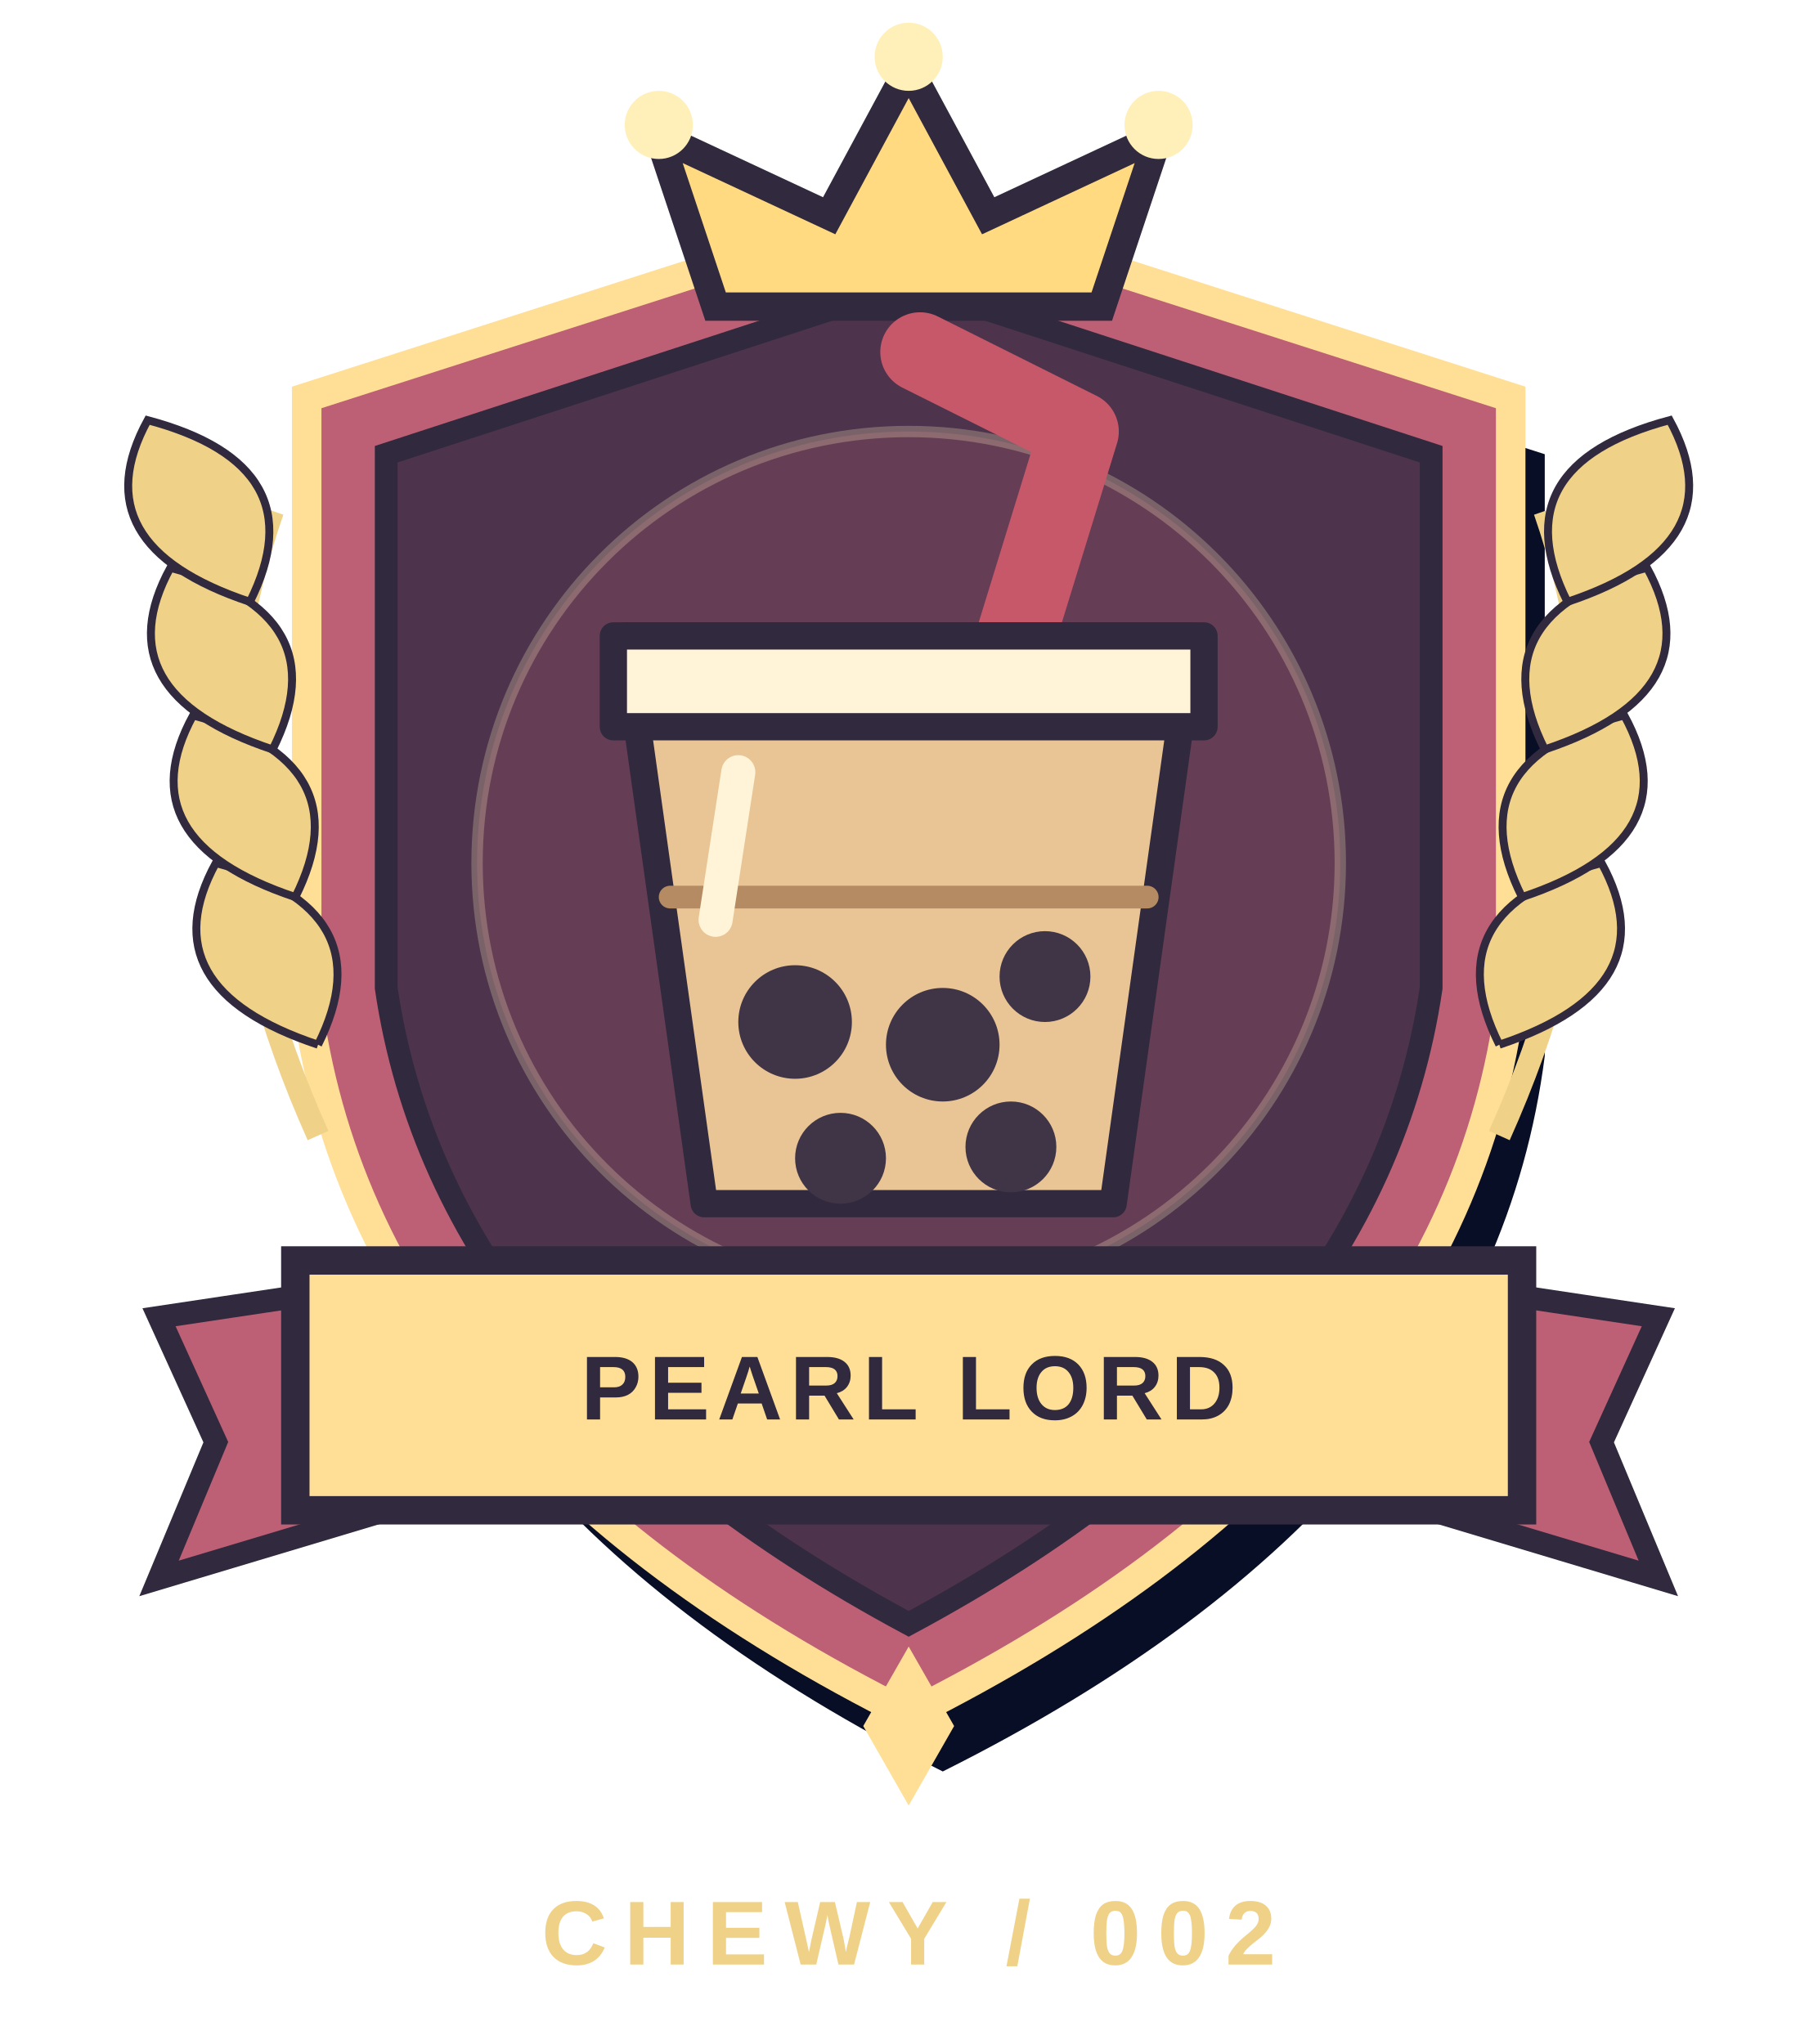
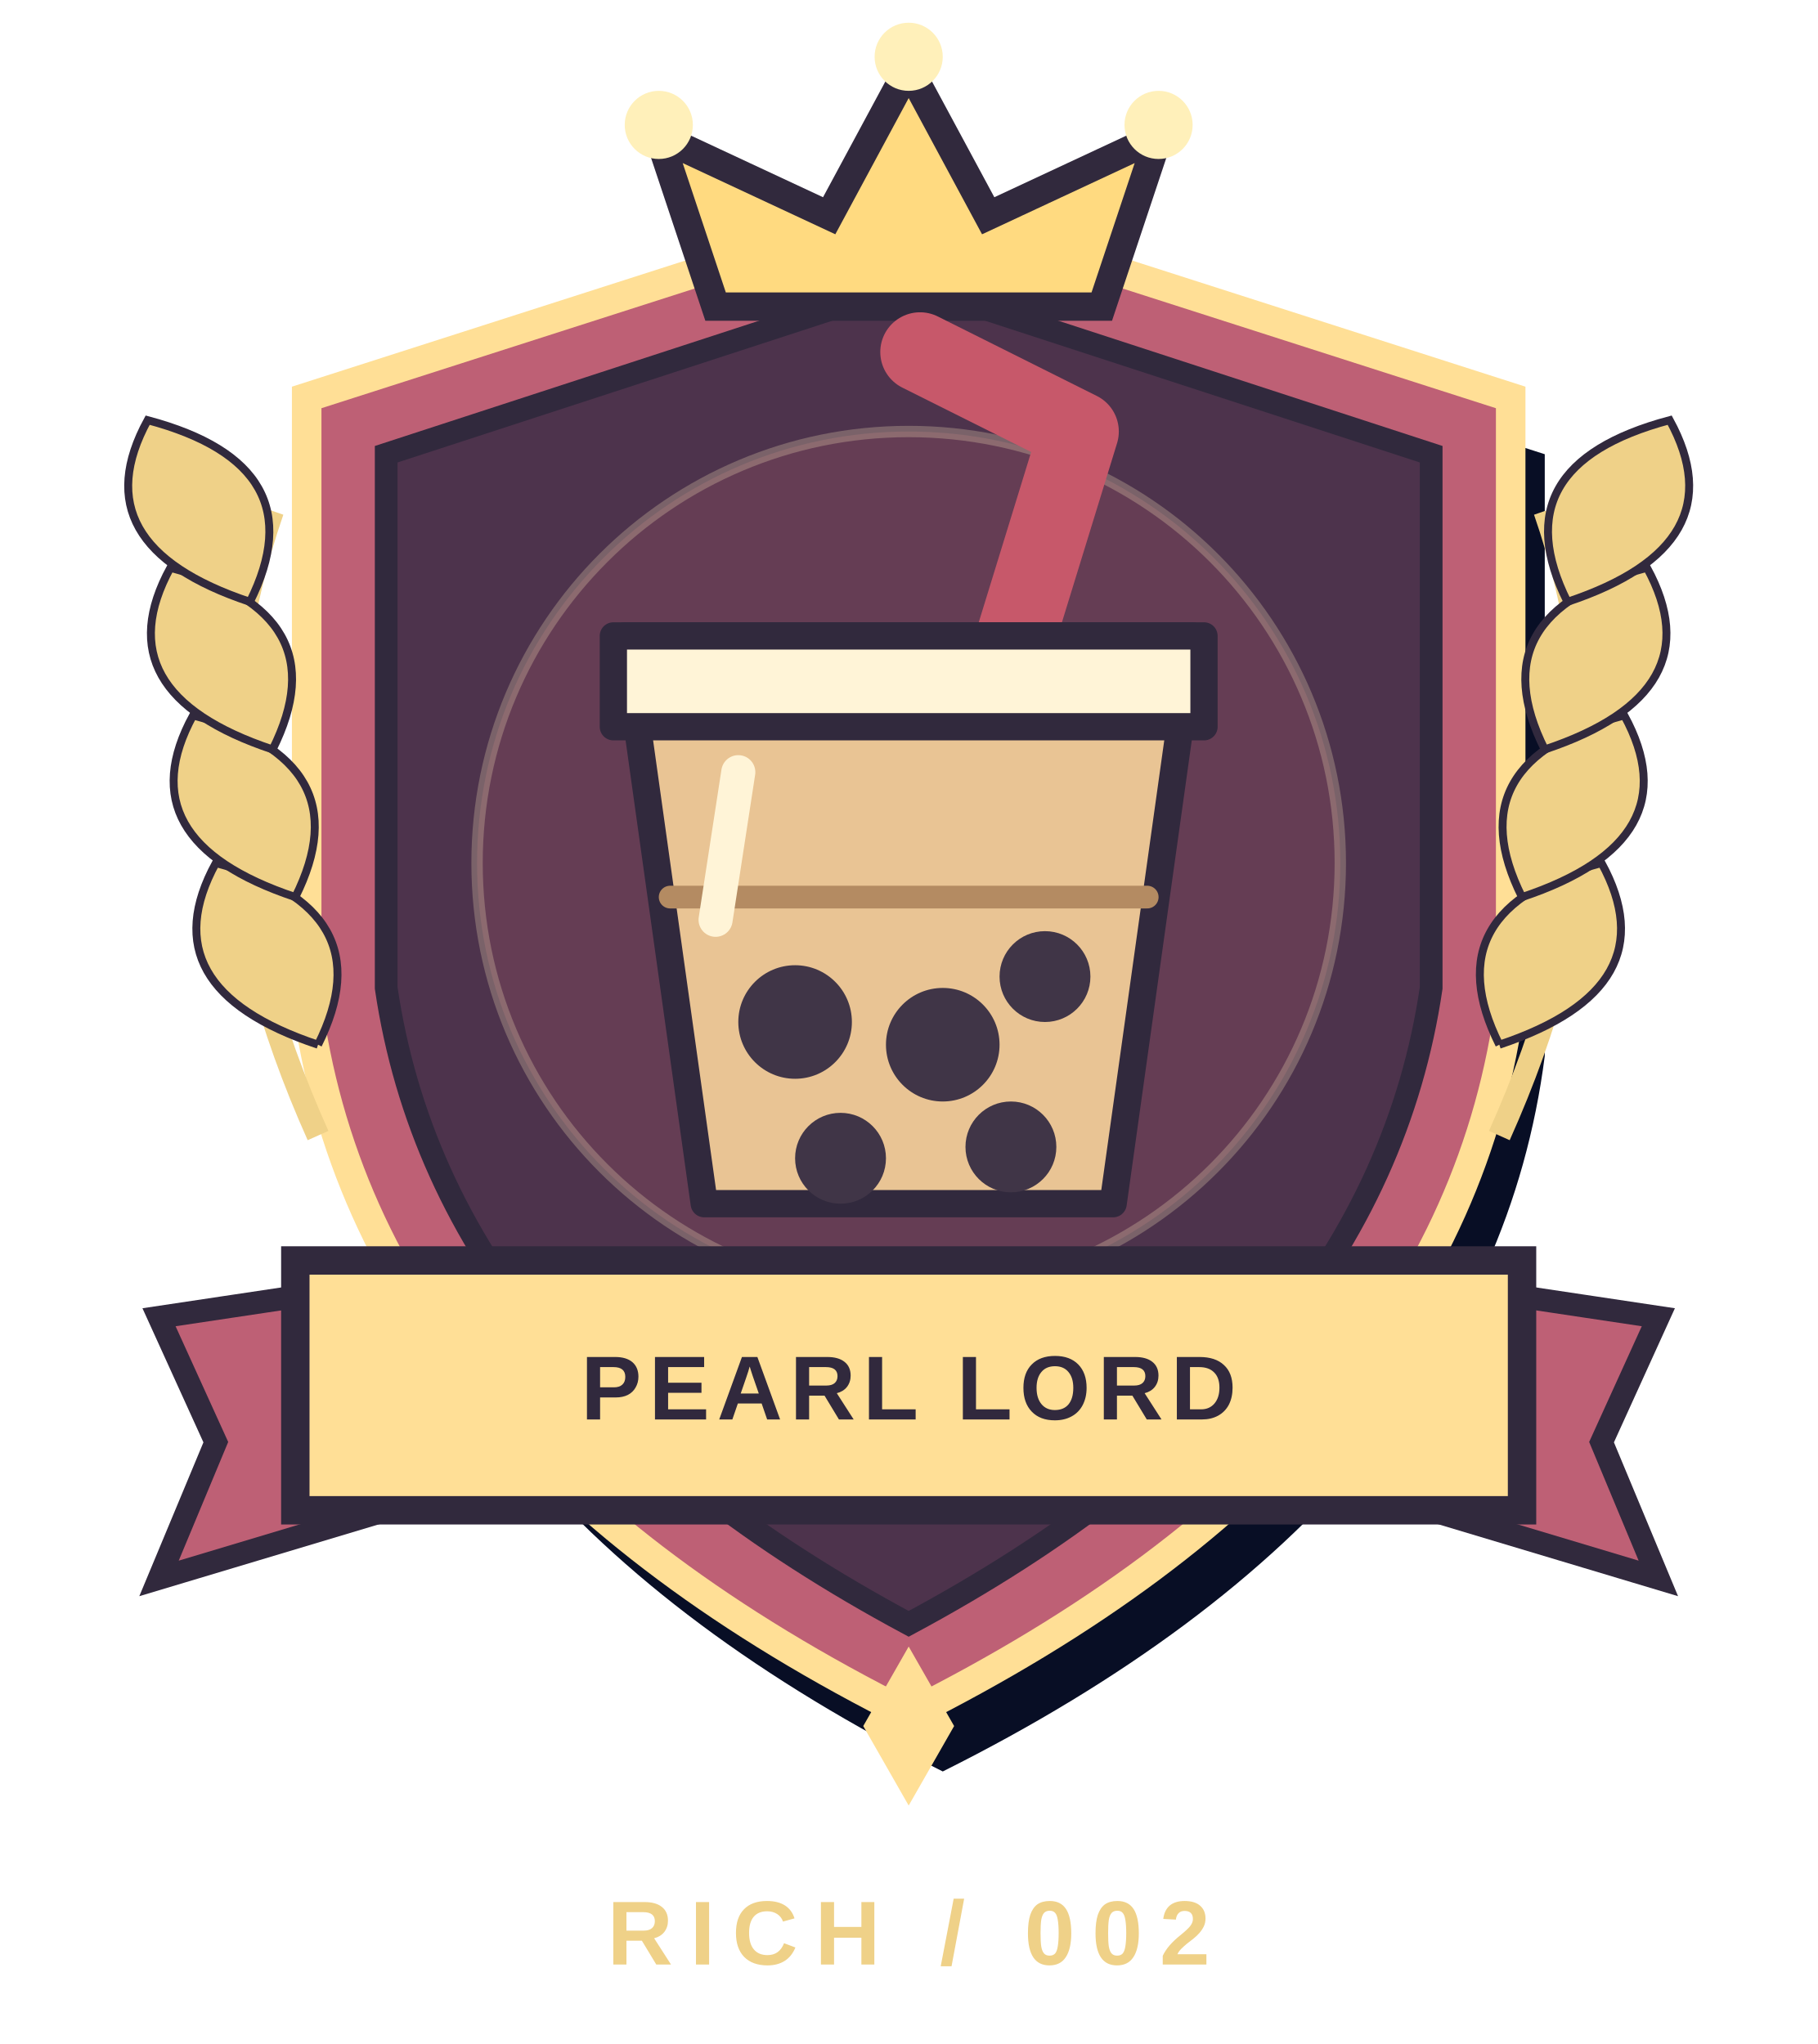
<svg xmlns="http://www.w3.org/2000/svg" viewBox="0 0 160 180" role="img" aria-label="공차 펄의 성주 휘장 · 예시">
  <path d="M27 35L80 18L133 35V88Q128 127 80 151Q32 127 27 88Z" fill="#080e25" transform="translate(3 5)" />
  <path d="M27 35L80 18L133 35V88Q128 127 80 151Q32 127 27 88Z" fill="#be6075" stroke="#ffdf96" stroke-width="2.6" />
  <path d="M34 40L80 25L126 40V87Q121 121 80 143Q39 121 34 87Z" fill="#4d334c" stroke="#31293d" stroke-width="2" />
  <path d="M28 100Q15 71 24 45M132 100Q145 71 136 45" fill="none" stroke="#efd188" stroke-width="2" />
  <g fill="#efd188" stroke="#31293d" stroke-width=".7">
    <path d="M28 92q-15 -5 -9 -16q15 4 9 16M132 92q15 -5 9 -16q-15 4 -9 16" />
    <path d="M26 79q-15 -5 -9 -16q15 4 9 16M134 79q15 -5 9 -16q-15 4 -9 16" />
    <path d="M24 66q-15 -5 -9 -16q15 4 9 16M136 66q15 -5 9 -16q-15 4 -9 16" />
    <path d="M22 53q-15 -5 -9 -16q15 4 9 16M138 53q15 -5 9 -16q-15 4 -9 16" />
  </g>
  <circle cx="80" cy="76" r="38" fill="#be6075" fill-opacity=".22" stroke="#fff0c3" stroke-opacity=".25" />
  <path d="M63 27L58 12L73 19L80 6L87 19L102 12L97 27Z" fill="#ffda80" stroke="#31293d" stroke-width="2.5" />
  <g fill="#fff0ba">
    <circle cx="58" cy="11" r="3" />
    <circle cx="80" cy="5" r="3" />
    <circle cx="102" cy="11" r="3" />
  </g>
  <g stroke="#31293d" stroke-width="2.4" stroke-linejoin="round" stroke-linecap="round">
    <path d="M81 31L95 38L87 64" fill="none" stroke="#c7586a" stroke-width="7" />
    <path d="M55 56H105L98 106H62Z" fill="#e9c494" />
    <path d="M54 56H106V64H54Z" fill="#fff4d7" />
    <path d="M59 79H101" stroke="#b48b62" stroke-width="2" />
    <g fill="#403547" stroke="none">
      <circle cx="70" cy="90" r="5" />
      <circle cx="83" cy="92" r="5" />
      <circle cx="92" cy="86" r="4" />
      <circle cx="74" cy="102" r="4" />
      <circle cx="89" cy="101" r="4" />
    </g>
    <path d="M65 68L63 81" stroke="#fff4d7" stroke-width="3" />
  </g>
  <path d="M14 116L34 113V133L14 139L19 127ZM146 116L126 113V133L146 139L141 127Z" fill="#be6075" stroke="#31293d" stroke-width="2" />
  <path d="M26 111H134V133H26Z" fill="#ffdf96" stroke="#31293d" stroke-width="2.5" />
  <text x="80" y="125" text-anchor="middle" font-family="Arial,sans-serif" font-size="8" font-weight="bold" letter-spacing=".65" fill="#31293d">PEARL LORD</text>
  <path d="M80 145L84 152L80 159L76 152Z" fill="#ffdf96" />
-   <text x="80" y="173" text-anchor="middle" font-family="Arial,sans-serif" font-size="8" font-weight="bold" letter-spacing="1.5" fill="#efd188">CHEWY / 002</text>
+   <text x="80" y="173" text-anchor="middle" font-family="Arial,sans-serif" font-size="8" font-weight="bold" letter-spacing="1.5" fill="#efd188">RICH / 002</text>
</svg>
